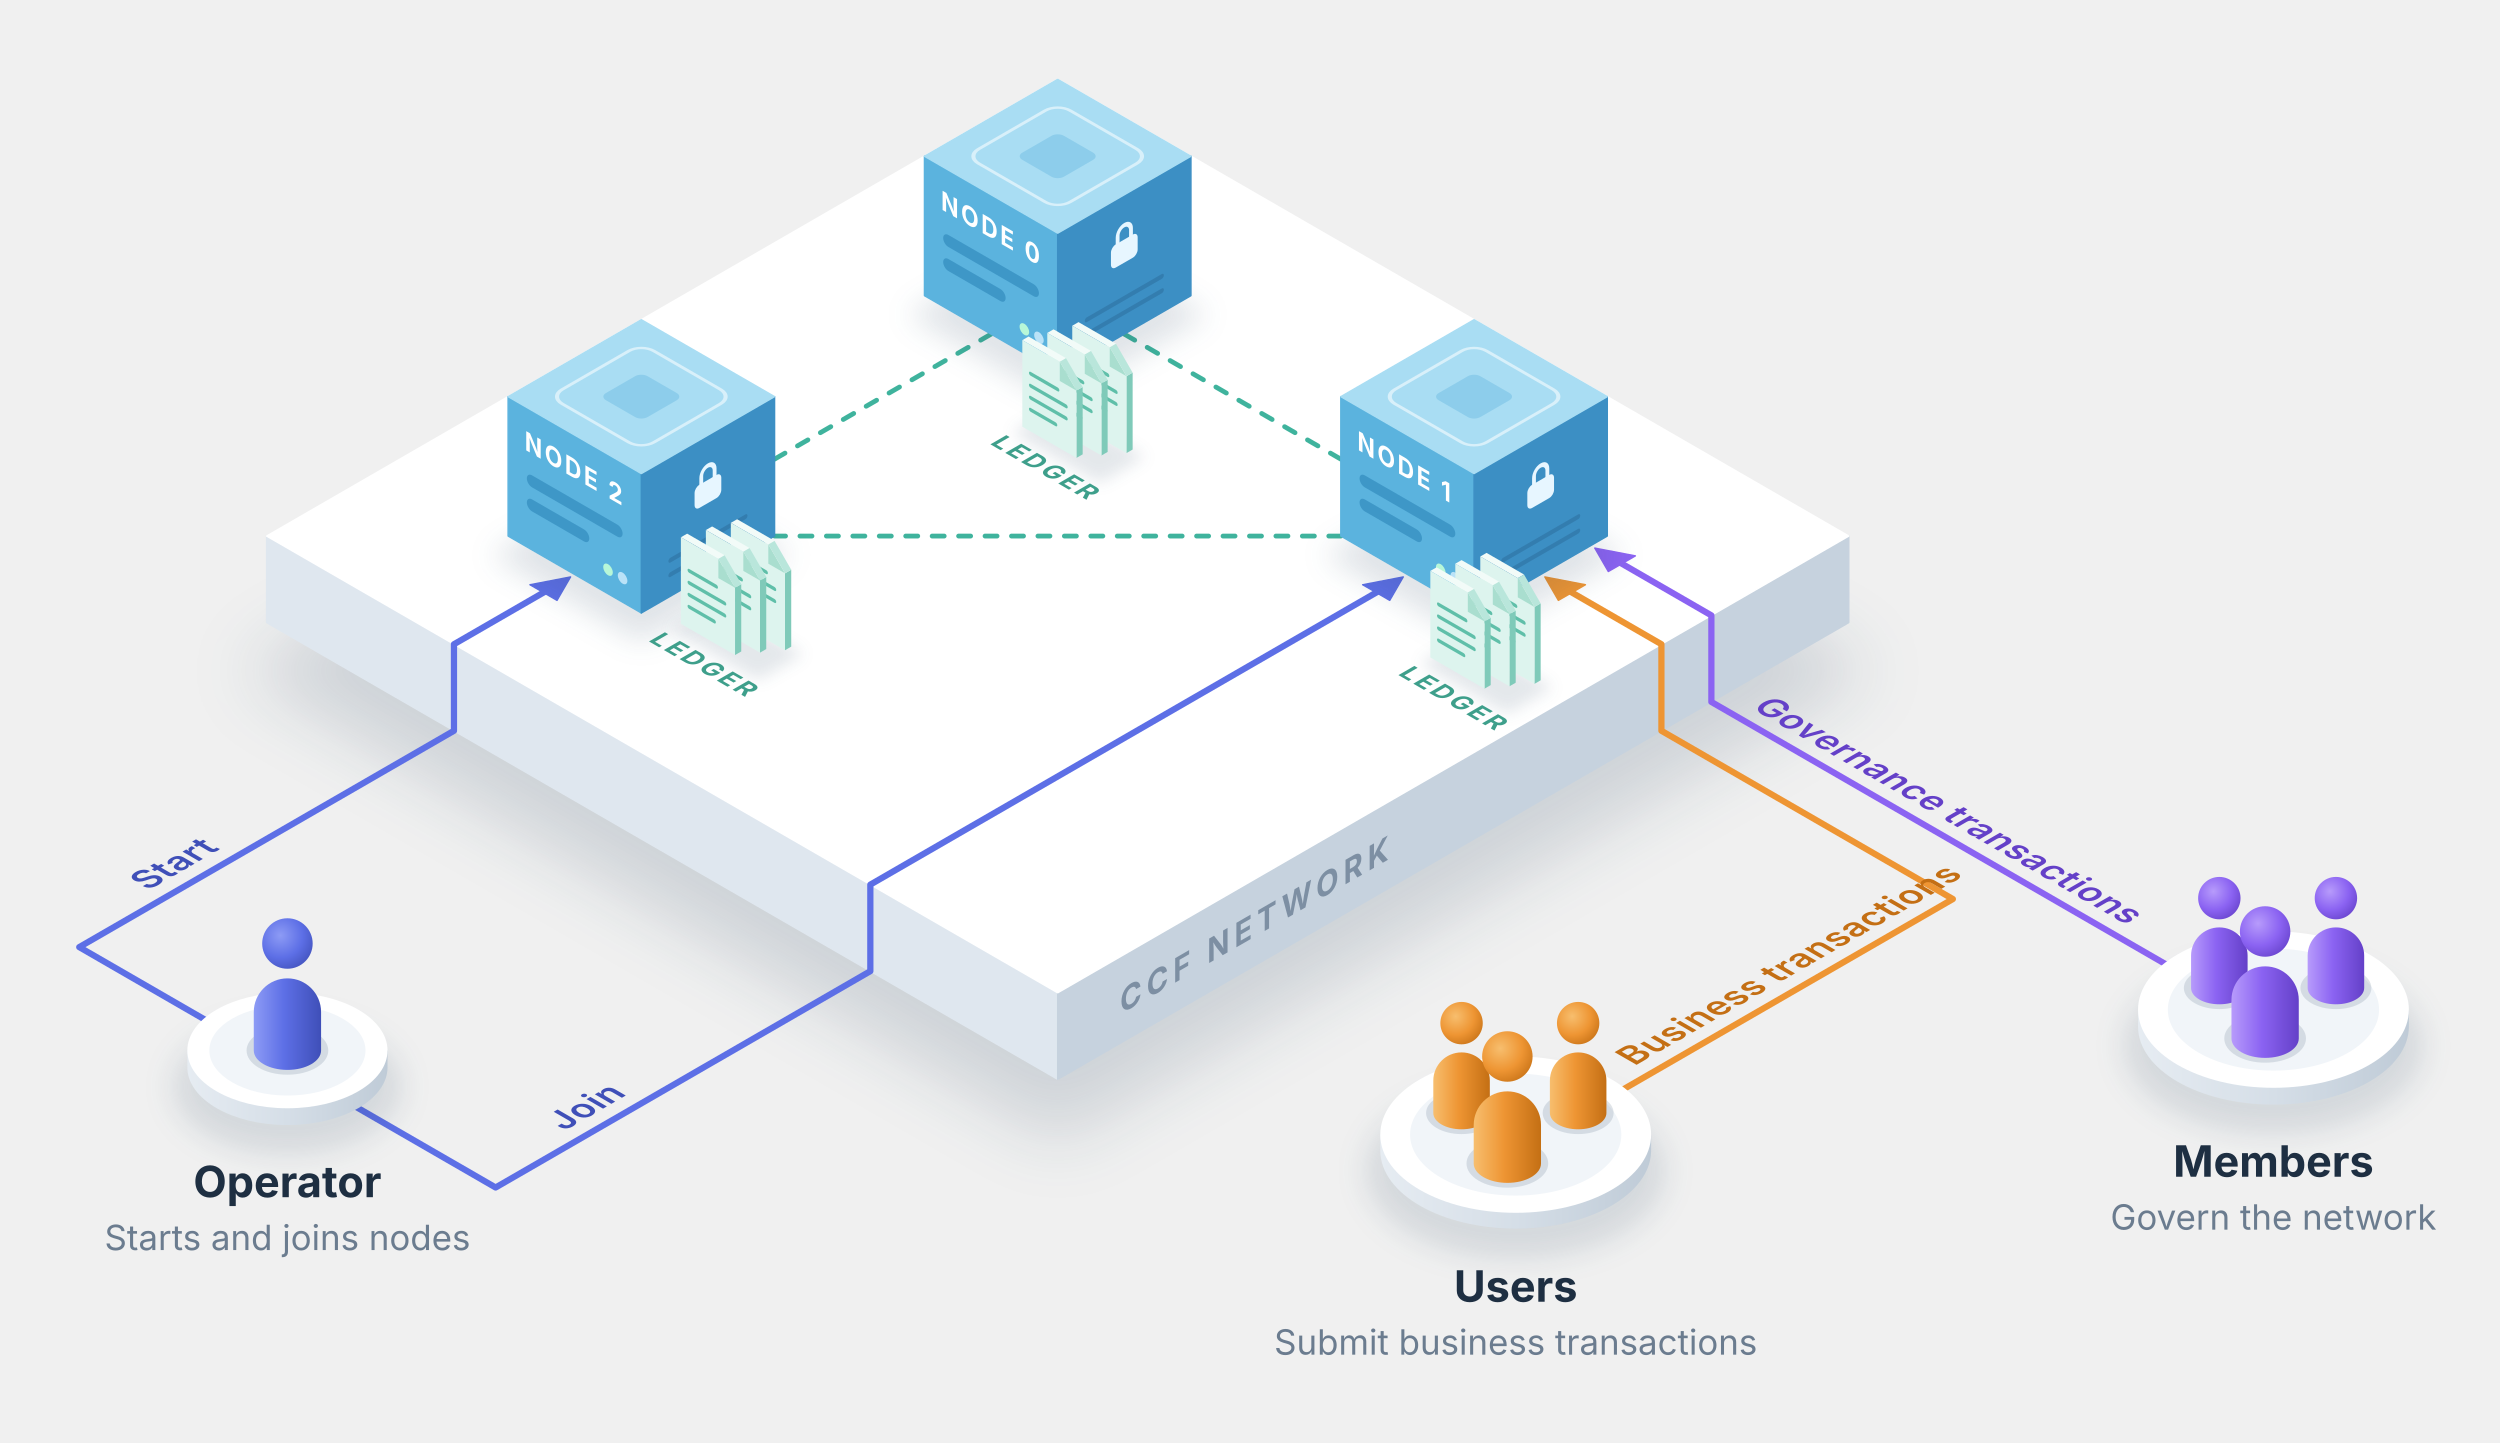
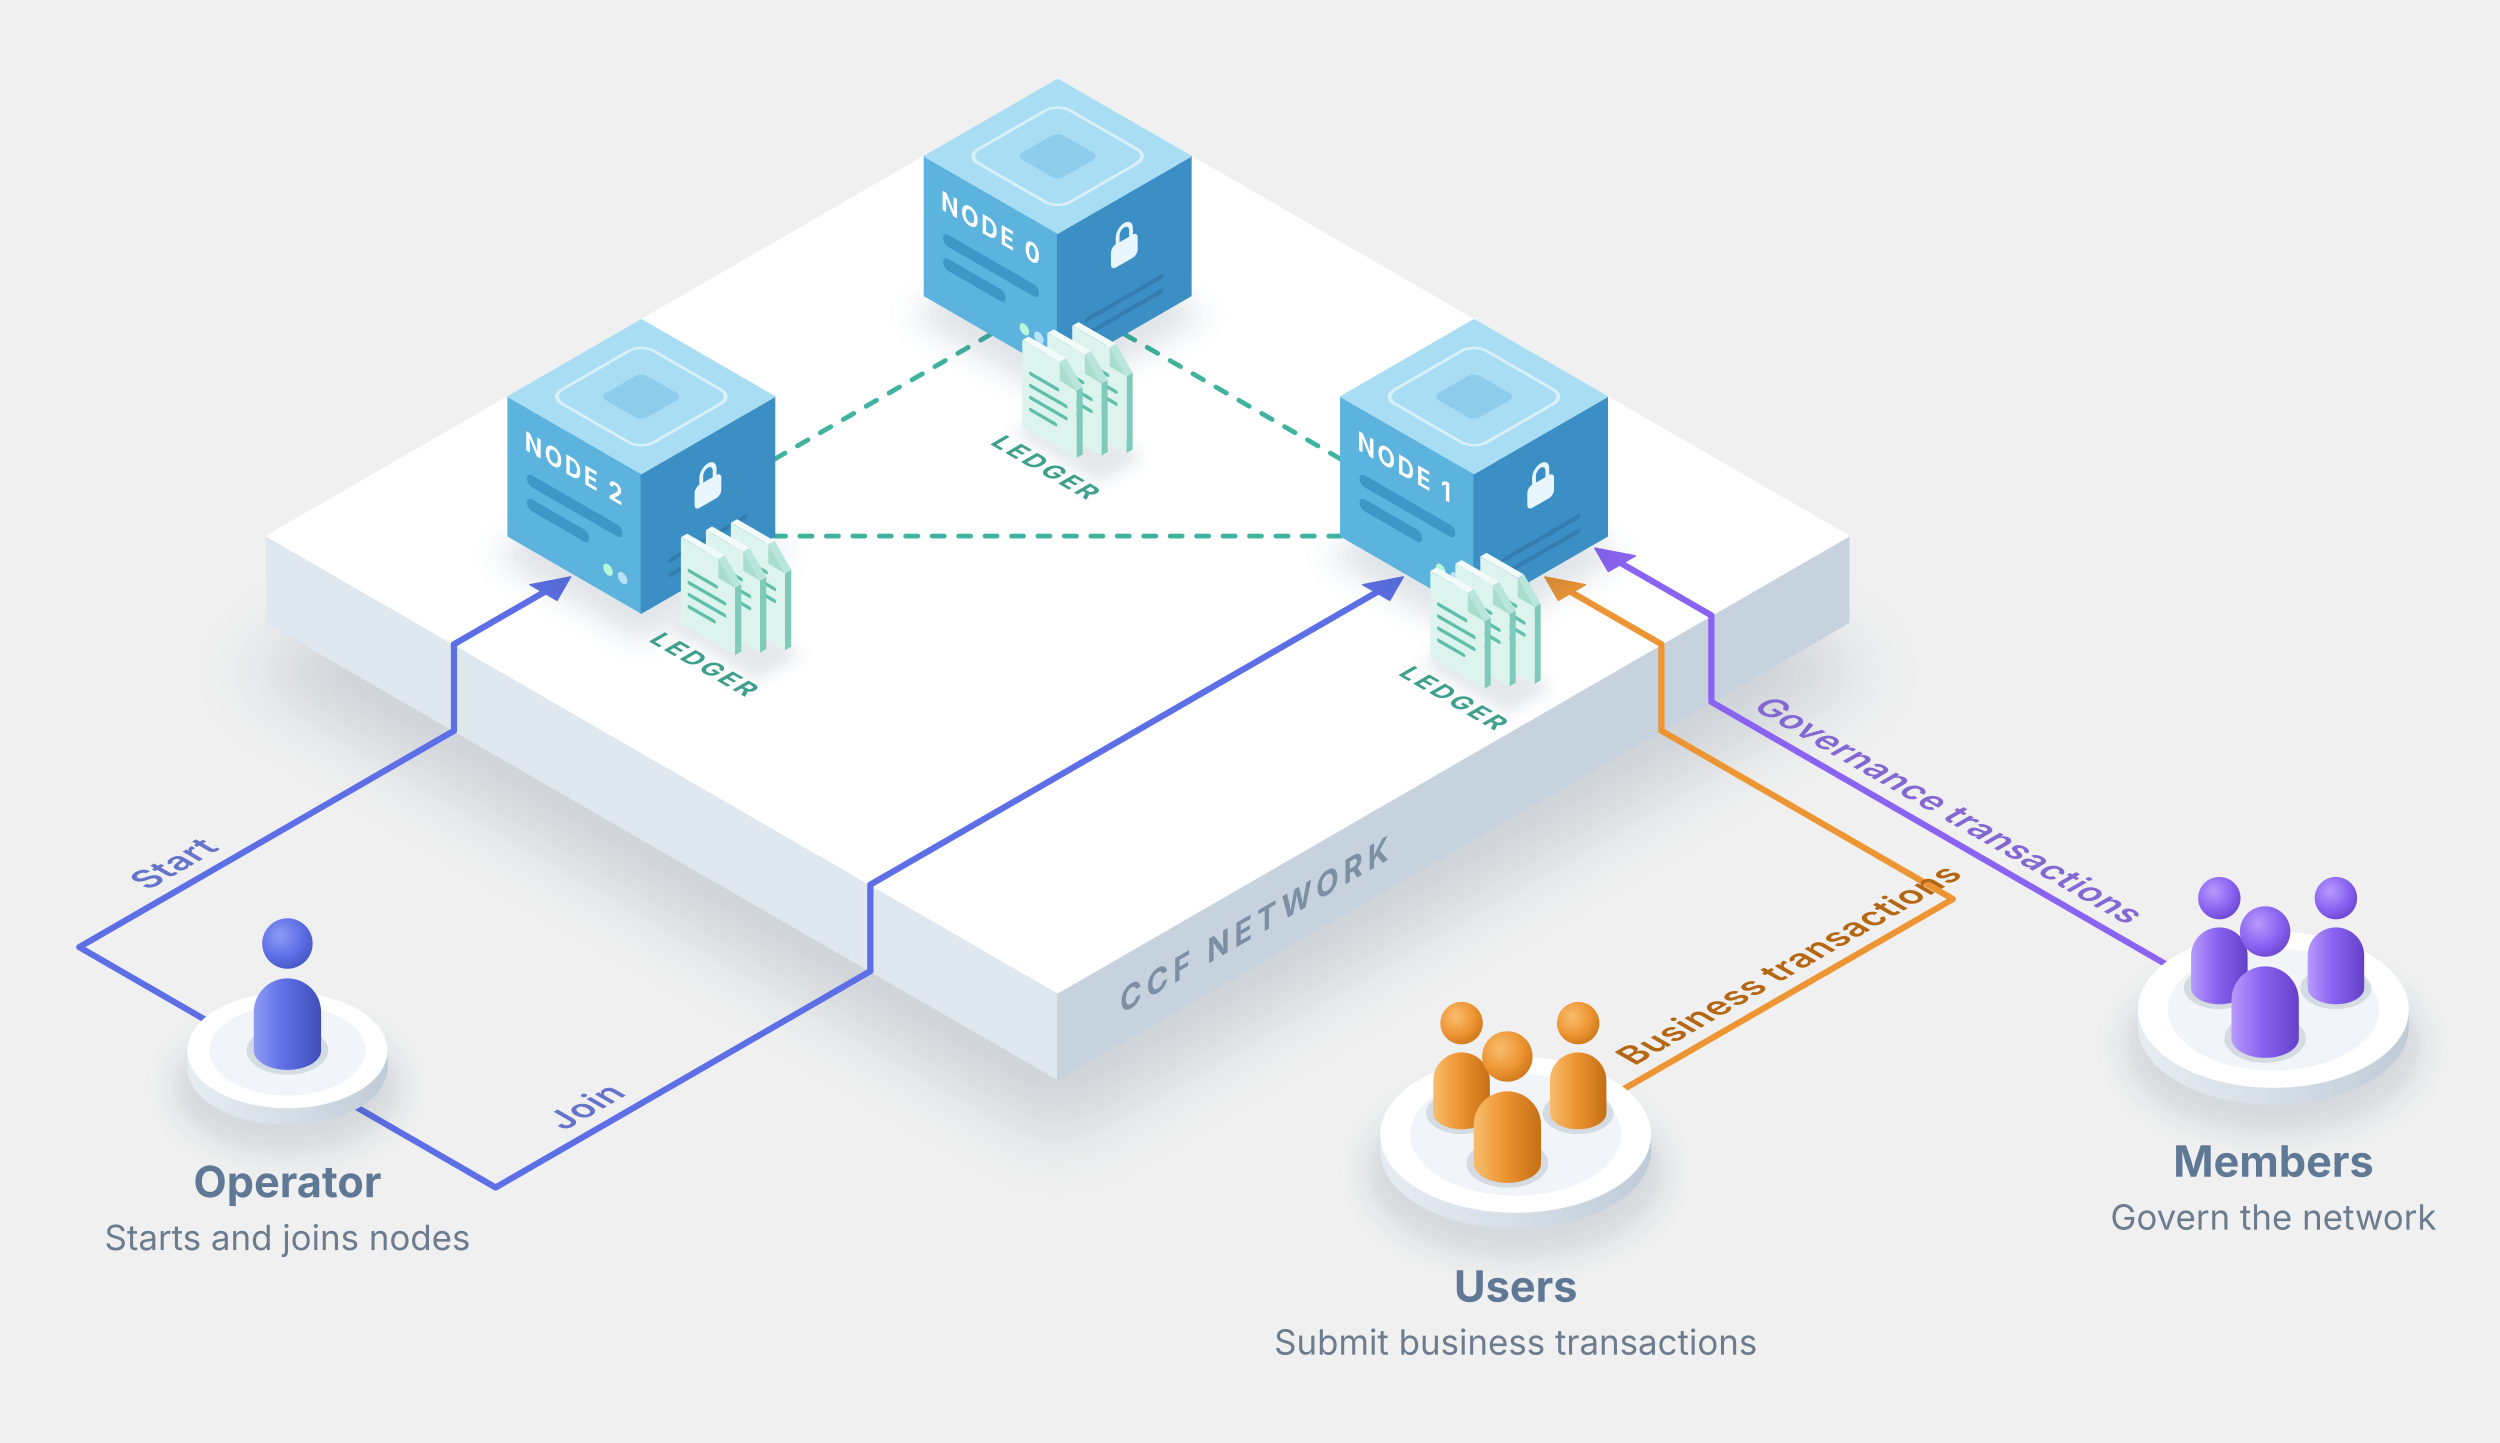
<svg xmlns="http://www.w3.org/2000/svg" width="1040" height="600" viewBox="120 186 1040 600" fill="none" role="img" aria-labelledby="title desc">
  <defs>
    <filter id="blur3" x="-30%" y="-30%" width="160%" height="160%">
      <feGaussianBlur stdDeviation="3" />
    </filter>
    <filter id="blur6" x="-30%" y="-30%" width="160%" height="160%">
      <feGaussianBlur stdDeviation="6" />
    </filter>
    <filter id="blur14" x="-20%" y="-30%" width="140%" height="160%">
      <feGaussianBlur stdDeviation="14" />
    </filter>
    <symbol id="lock" viewBox="0 0 24 24">
      <rect x="5" y="10.5" width="14" height="10.5" rx="2.5" fill="currentColor" />
      <path d="M8.5 10.5V7.5a3.5 3.5 0 0 1 7 0v3" stroke="currentColor" stroke-width="2" stroke-linecap="round" fill="none" />
    </symbol>
    <linearGradient id="discSide" x1="0" y1="0" x2="1" y2="0">
      <stop stop-color="#E6ECF2" />
      <stop offset=".5" stop-color="#D5DEE7" />
      <stop offset="1" stop-color="#BFCBD7" />
    </linearGradient>
    <linearGradient id="bodyop" x1="0" y1="0" x2="1" y2="0">
      <stop stop-color="#8D9BF5" />
      <stop offset=".45" stop-color="#5D6FE6" />
      <stop offset="1" stop-color="#3F4FB8" />
    </linearGradient>
    <radialGradient id="headop" cx=".36" cy=".34" r=".8">
      <stop stop-color="#8D9BF5" />
      <stop offset=".55" stop-color="#5D6FE6" />
      <stop offset="1" stop-color="#3F4FB8" />
    </radialGradient>
    <linearGradient id="bodygov" x1="0" y1="0" x2="1" y2="0">
      <stop stop-color="#B79BFB" />
      <stop offset=".45" stop-color="#8B63F2" />
      <stop offset="1" stop-color="#6440C8" />
    </linearGradient>
    <radialGradient id="headgov" cx=".36" cy=".34" r=".8">
      <stop stop-color="#B79BFB" />
      <stop offset=".55" stop-color="#8B63F2" />
      <stop offset="1" stop-color="#6440C8" />
    </radialGradient>
    <linearGradient id="bodyusr" x1="0" y1="0" x2="1" y2="0">
      <stop stop-color="#F7BE6E" />
      <stop offset=".45" stop-color="#EE9533" />
      <stop offset="1" stop-color="#C46F14" />
    </linearGradient>
    <radialGradient id="headusr" cx=".36" cy=".34" r=".8">
      <stop stop-color="#F7BE6E" />
      <stop offset=".55" stop-color="#EE9533" />
      <stop offset="1" stop-color="#C46F14" />
    </radialGradient>
  </defs>
  <g font-family="Inter, 'Segoe UI', ui-sans-serif, system-ui, sans-serif">
    <g transform="translate(560 255)">
      <polygon points="0.00,14.00 339.48,210.00 0.00,406.00 -339.48,210.00" fill="#1D3B58" opacity=".16" filter="url(#blur14)" />
      <polygon points="-329.09,190.00 0.00,380.00 0.00,344.00 -329.09,154.00" fill="#DFE7EF" stroke="#DFE7EF" stroke-width=".6" stroke-linejoin="round" />
      <polygon points="329.09,190.00 0.00,380.00 0.00,344.00 329.09,154.00" fill="#C6D2DE" stroke="#C6D2DE" stroke-width=".6" stroke-linejoin="round" />
      <polygon points="0.00,-36.00 329.09,154.00 0.00,344.00 -329.09,154.00" fill="#FFFFFF" stroke="#FFFFFF" stroke-width=".6" stroke-linejoin="round" />
      <g transform="matrix(0.866 -0.5 0 1 0.00 344.00)">
        <text x="30" y="24" fill="#7D8FA3" font-size="14" font-weight="700" letter-spacing="2.4">CCF NETWORK</text>
      </g>
      <path d="M-320.43 375.00 L-407.03 325.00 L-251.15 235.00 L-251.15 199.00 L-212.18 176.50" stroke="#5D6FE6" stroke-width="2.6" stroke-linecap="round" stroke-linejoin="round" fill="none" />
      <polygon points="-202.65,171.00 -208.28,180.75 -219.54,174.25" fill="#5D6FE6" stroke="#5D6FE6" stroke-width=".6" stroke-linejoin="round" />
      <path d="M-320.43 375.00 L-233.83 425.00 L-77.94 335.00 L-77.94 299.00 L134.23 176.50" stroke="#5D6FE6" stroke-width="2.6" stroke-linecap="round" stroke-linejoin="round" fill="none" />
      <polygon points="143.76,171.00 138.13,180.75 126.87,174.25" fill="#5D6FE6" stroke="#5D6FE6" stroke-width=".6" stroke-linejoin="round" />
      <path d="M505.76 358.00 L271.93 223.00 L271.93 187.00 L232.96 164.50" stroke="#8B63F2" stroke-width="2.6" stroke-linecap="round" stroke-linejoin="round" fill="none" />
      <polygon points="223.43,159.00 240.32,162.25 229.06,168.75" fill="#8B63F2" stroke="#8B63F2" stroke-width=".6" stroke-linejoin="round" />
      <path d="M190.53 410.00 L372.39 305.00 L251.15 235.00 L251.15 199.00 L212.18 176.50" stroke="#EE9533" stroke-width="2.6" stroke-linecap="round" stroke-linejoin="round" fill="none" />
      <polygon points="202.65,171.00 219.54,174.25 208.28,180.75" fill="#EE9533" stroke="#EE9533" stroke-width=".6" stroke-linejoin="round" />
-       <text transform="matrix(0.866 -0.5 0.866 0.5 -378.45 301.50)" fill="#3F4FB8" font-size="14.5" font-weight="600" letter-spacing=".2">Start</text>
-       <text transform="matrix(0.866 -0.5 0.866 0.5 -205.25 401.50)" fill="#3F4FB8" font-size="14.5" font-weight="600" letter-spacing=".2">Join</text>
-       <text transform="matrix(0.866 0.5 -0.866 0.5 288.39 225.50)" fill="#6440C8" font-size="14.5" font-weight="600" letter-spacing=".2">Governance transactions</text>
-       <text transform="matrix(0.866 -0.5 0.866 0.5 239.89 374.50)" fill="#C46F14" font-size="14.5" font-weight="600" letter-spacing=".2">Business transactions</text>
+       <text transform="matrix(0.866 -0.5 0.866 0.5 -378.45 301.50)" fill="#6573CA" font-size="14.5" font-weight="600" letter-spacing=".2">Start</text>
+       <text transform="matrix(0.866 -0.5 0.866 0.5 -205.25 401.50)" fill="#6573CA" font-size="14.5" font-weight="600" letter-spacing=".2">Join</text>
+       <text transform="matrix(0.866 0.5 -0.866 0.5 288.39 225.50)" fill="#8367D3" font-size="14.5" font-weight="600" letter-spacing=".2">Governance transactions</text>
+       <text transform="matrix(0.866 -0.5 0.866 0.5 239.89 374.50)" fill="#B46612" font-size="14.5" font-weight="600" letter-spacing=".2">Business transactions</text>
      <path d="M27.71 70.00 L145.49 138.00" stroke="#3FB39D" stroke-width="2" stroke-linecap="round" stroke-linejoin="round" fill="none" stroke-dasharray="5 6" />
      <path d="M-27.71 70.00 L-145.49 138.00" stroke="#3FB39D" stroke-width="2" stroke-linecap="round" stroke-linejoin="round" fill="none" stroke-dasharray="5 6" />
      <path d="M117.78 154.00 L-117.78 154.00" stroke="#3FB39D" stroke-width="2" stroke-linecap="round" stroke-linejoin="round" fill="none" stroke-dasharray="5 6" />
      <polygon points="0.00,26.00 62.35,62.00 0.00,98.00 -62.35,62.00" fill="#1D3B58" opacity=".14" filter="url(#blur6)" />
      <polygon points="-55.43,54.00 0.00,86.00 0.00,28.00 -55.43,-4.00" fill="#5BB3DE" stroke="#5BB3DE" stroke-width=".6" stroke-linejoin="round" />
      <polygon points="55.43,54.00 0.00,86.00 0.00,28.00 55.43,-4.00" fill="#3C8FC4" stroke="#3C8FC4" stroke-width=".6" stroke-linejoin="round" />
      <polygon points="0.00,-36.00 55.43,-4.00 0.00,28.00 -55.43,-4.00" fill="#A9DDF3" stroke="#A9DDF3" stroke-width=".6" stroke-linejoin="round" />
      <g transform="matrix(0.866 0.5 0 1 -55.43 -4.00)">
        <text x="8" y="18" fill="#FFFFFF" font-size="11" font-weight="700" letter-spacing="1.2">NODE 0</text>
        <rect x="9" y="27" width="46" height="5" rx="2.5" fill="#3E97C7" />
        <rect x="9" y="37" width="30" height="5" rx="2.5" fill="#3E97C7" />
        <circle cx="48" cy="48" r="2.3" fill="#B7F7D8" />
        <circle cx="55" cy="48" r="2.3" fill="#D9F2FF" opacity=".75" />
      </g>
      <g transform="matrix(0.866 -0.5 0 1 0.00 28.00)">
        <use href="#lock" x="21" y="9" width="22" height="22" color="#E7F6FF" />
        <path d="M14 43H50M14 49H50" stroke="#337DAF" stroke-width="2" stroke-linecap="round" />
      </g>
      <g transform="matrix(0.866 0.5 -0.866 0.5 0.00 -36.00)">
        <rect x="10" y="10" width="44" height="44" rx="6" fill="none" stroke="#FFFFFF" stroke-opacity=".55" stroke-width="1.4" />
        <rect x="22" y="22" width="20" height="20" rx="3" fill="#8DCDEB" />
      </g>
      <polygon points="0.00,100.00 36.37,121.00 17.32,132.00 -19.05,111.00" fill="#1D3B58" opacity=".12" filter="url(#blur3)" />
      <polygon points="31.18,118.00 28.58,119.50 28.58,87.50 31.18,86.00" fill="#7FCAB9" />
      <polygon points="8.66,65.00 24.25,74.00 21.65,75.50 6.06,66.50" fill="#F2FBF8" />
      <polygon points="24.25,74.00 31.18,86.00 28.58,87.50 21.65,75.50" fill="#B9E6DB" />
      <polygon points="6.06,106.50 28.58,119.50 28.58,87.50 21.65,75.50 6.06,66.50" fill="#DDF4EE" />
      <polygon points="21.65,75.50 21.65,83.50 28.58,87.50" fill="#A9DECF" />
      <g transform="matrix(0.866 0.5 0 1 6.06 66.50)">
        <path d="M4 12H17M4 17H21M4 22H21M4 27H16" stroke="#5FBFA9" stroke-width="1.6" stroke-linecap="round" />
      </g>
      <polygon points="20.78,119.00 18.19,120.50 18.19,90.50 20.78,89.00" fill="#7FCAB9" />
      <polygon points="-1.73,68.00 13.86,77.00 11.26,78.50 -4.33,69.50" fill="#F2FBF8" />
      <polygon points="13.86,77.00 20.78,89.00 18.19,90.50 11.26,78.50" fill="#B9E6DB" />
      <polygon points="-4.33,107.50 18.19,120.50 18.19,90.50 11.26,78.50 -4.33,69.50" fill="#DDF4EE" />
      <polygon points="11.26,78.50 11.26,86.50 18.19,90.50" fill="#A9DECF" />
      <g transform="matrix(0.866 0.5 0 1 -4.33 69.50)">
        <path d="M4 12H17M4 17H21M4 22H21M4 27H16" stroke="#5FBFA9" stroke-width="1.6" stroke-linecap="round" />
      </g>
      <polygon points="10.39,120.00 7.79,121.50 7.79,93.50 10.39,92.00" fill="#7FCAB9" />
      <polygon points="-12.12,71.00 3.46,80.00 0.87,81.50 -14.72,72.50" fill="#F2FBF8" />
      <polygon points="3.46,80.00 10.39,92.00 7.79,93.50 0.87,81.50" fill="#B9E6DB" />
      <polygon points="-14.72,108.50 7.79,121.50 7.79,93.50 0.87,81.50 -14.72,72.50" fill="#DDF4EE" />
      <polygon points="0.87,81.50 0.87,89.50 7.79,93.50" fill="#A9DECF" />
      <g transform="matrix(0.866 0.5 0 1 -14.72 72.50)">
        <path d="M4 12H17M4 17H21M4 22H21M4 27H16" stroke="#5FBFA9" stroke-width="1.6" stroke-linecap="round" />
      </g>
      <text transform="matrix(0.866 0.5 -0.866 0.5 -28.58 115.50)" fill="#3E9F8B" font-size="10.5" font-weight="700" letter-spacing="1.2">LEDGER</text>
      <polygon points="173.21,126.00 235.56,162.00 173.21,198.00 110.85,162.00" fill="#1D3B58" opacity=".14" filter="url(#blur6)" />
      <polygon points="117.78,154.00 173.21,186.00 173.21,128.00 117.78,96.00" fill="#5BB3DE" stroke="#5BB3DE" stroke-width=".6" stroke-linejoin="round" />
      <polygon points="228.63,154.00 173.21,186.00 173.21,128.00 228.63,96.00" fill="#3C8FC4" stroke="#3C8FC4" stroke-width=".6" stroke-linejoin="round" />
      <polygon points="173.21,64.00 228.63,96.00 173.21,128.00 117.78,96.00" fill="#A9DDF3" stroke="#A9DDF3" stroke-width=".6" stroke-linejoin="round" />
      <g transform="matrix(0.866 0.5 0 1 117.78 96.00)">
        <text x="8" y="18" fill="#FFFFFF" font-size="11" font-weight="700" letter-spacing="1.2">NODE 1</text>
        <rect x="9" y="27" width="46" height="5" rx="2.5" fill="#3E97C7" />
        <rect x="9" y="37" width="30" height="5" rx="2.5" fill="#3E97C7" />
        <circle cx="48" cy="48" r="2.3" fill="#B7F7D8" />
        <circle cx="55" cy="48" r="2.3" fill="#D9F2FF" opacity=".75" />
      </g>
      <g transform="matrix(0.866 -0.5 0 1 173.21 128.00)">
        <use href="#lock" x="21" y="9" width="22" height="22" color="#E7F6FF" />
        <path d="M14 43H50M14 49H50" stroke="#337DAF" stroke-width="2" stroke-linecap="round" />
      </g>
      <g transform="matrix(0.866 0.5 -0.866 0.5 173.21 64.00)">
        <rect x="10" y="10" width="44" height="44" rx="6" fill="none" stroke="#FFFFFF" stroke-opacity=".55" stroke-width="1.4" />
        <rect x="22" y="22" width="20" height="20" rx="3" fill="#8DCDEB" />
      </g>
      <polygon points="-173.21,126.00 -110.85,162.00 -173.21,198.00 -235.56,162.00" fill="#1D3B58" opacity=".14" filter="url(#blur6)" />
      <polygon points="-228.63,154.00 -173.21,186.00 -173.21,128.00 -228.63,96.00" fill="#5BB3DE" stroke="#5BB3DE" stroke-width=".6" stroke-linejoin="round" />
      <polygon points="-117.78,154.00 -173.21,186.00 -173.21,128.00 -117.78,96.00" fill="#3C8FC4" stroke="#3C8FC4" stroke-width=".6" stroke-linejoin="round" />
      <polygon points="-173.21,64.00 -117.78,96.00 -173.21,128.00 -228.63,96.00" fill="#A9DDF3" stroke="#A9DDF3" stroke-width=".6" stroke-linejoin="round" />
      <g transform="matrix(0.866 0.5 0 1 -228.63 96.00)">
        <text x="8" y="18" fill="#FFFFFF" font-size="11" font-weight="700" letter-spacing="1.2">NODE 2</text>
        <rect x="9" y="27" width="46" height="5" rx="2.5" fill="#3E97C7" />
        <rect x="9" y="37" width="30" height="5" rx="2.5" fill="#3E97C7" />
        <circle cx="48" cy="48" r="2.3" fill="#B7F7D8" />
        <circle cx="55" cy="48" r="2.3" fill="#D9F2FF" opacity=".75" />
      </g>
      <g transform="matrix(0.866 -0.5 0 1 -173.21 128.00)">
        <use href="#lock" x="21" y="9" width="22" height="22" color="#E7F6FF" />
        <path d="M14 43H50M14 49H50" stroke="#337DAF" stroke-width="2" stroke-linecap="round" />
      </g>
      <g transform="matrix(0.866 0.5 -0.866 0.5 -173.21 64.00)">
        <rect x="10" y="10" width="44" height="44" rx="6" fill="none" stroke="#FFFFFF" stroke-opacity=".55" stroke-width="1.4" />
        <rect x="22" y="22" width="20" height="20" rx="3" fill="#8DCDEB" />
      </g>
      <polygon points="-142.03,182.00 -105.66,203.00 -124.71,214.00 -161.08,193.00" fill="#1D3B58" opacity=".12" filter="url(#blur3)" />
      <polygon points="-110.85,200.00 -113.45,201.50 -113.45,169.50 -110.85,168.00" fill="#7FCAB9" />
      <polygon points="-133.37,147.00 -117.78,156.00 -120.38,157.50 -135.97,148.50" fill="#F2FBF8" />
      <polygon points="-117.78,156.00 -110.85,168.00 -113.45,169.50 -120.38,157.50" fill="#B9E6DB" />
      <polygon points="-135.97,188.50 -113.45,201.50 -113.45,169.50 -120.38,157.50 -135.97,148.50" fill="#DDF4EE" />
      <polygon points="-120.38,157.50 -120.38,165.50 -113.45,169.50" fill="#A9DECF" />
      <g transform="matrix(0.866 0.5 0 1 -135.97 148.50)">
        <path d="M4 12H17M4 17H21M4 22H21M4 27H16" stroke="#5FBFA9" stroke-width="1.6" stroke-linecap="round" />
      </g>
      <polygon points="-121.24,201.00 -123.84,202.50 -123.84,172.50 -121.24,171.00" fill="#7FCAB9" />
      <polygon points="-143.76,150.00 -128.17,159.00 -130.77,160.50 -146.36,151.50" fill="#F2FBF8" />
      <polygon points="-128.17,159.00 -121.24,171.00 -123.84,172.50 -130.77,160.50" fill="#B9E6DB" />
      <polygon points="-146.36,189.50 -123.84,202.50 -123.84,172.50 -130.77,160.50 -146.36,151.50" fill="#DDF4EE" />
      <polygon points="-130.77,160.50 -130.77,168.50 -123.84,172.50" fill="#A9DECF" />
      <g transform="matrix(0.866 0.5 0 1 -146.36 151.50)">
        <path d="M4 12H17M4 17H21M4 22H21M4 27H16" stroke="#5FBFA9" stroke-width="1.6" stroke-linecap="round" />
      </g>
      <polygon points="-131.64,202.00 -134.23,203.50 -134.23,175.50 -131.64,174.00" fill="#7FCAB9" />
      <polygon points="-154.15,153.00 -138.56,162.00 -141.16,163.50 -156.75,154.50" fill="#F2FBF8" />
      <polygon points="-138.56,162.00 -131.64,174.00 -134.23,175.50 -141.16,163.50" fill="#B9E6DB" />
      <polygon points="-156.75,190.50 -134.23,203.50 -134.23,175.50 -141.16,163.50 -156.75,154.50" fill="#DDF4EE" />
      <polygon points="-141.16,163.50 -141.16,171.50 -134.23,175.50" fill="#A9DECF" />
      <g transform="matrix(0.866 0.5 0 1 -156.75 154.50)">
        <path d="M4 12H17M4 17H21M4 22H21M4 27H16" stroke="#5FBFA9" stroke-width="1.6" stroke-linecap="round" />
      </g>
      <text transform="matrix(0.866 0.5 -0.866 0.5 -170.61 197.50)" fill="#3E9F8B" font-size="10.5" font-weight="700" letter-spacing="1.2">LEDGER</text>
      <polygon points="169.74,196.00 206.11,217.00 187.06,228.00 150.69,207.00" fill="#1D3B58" opacity=".12" filter="url(#blur3)" />
      <polygon points="200.92,214.00 198.32,215.50 198.32,183.50 200.92,182.00" fill="#7FCAB9" />
      <polygon points="178.40,161.00 193.99,170.00 191.39,171.50 175.80,162.50" fill="#F2FBF8" />
      <polygon points="193.99,170.00 200.92,182.00 198.32,183.50 191.39,171.50" fill="#B9E6DB" />
      <polygon points="175.80,202.50 198.32,215.50 198.32,183.50 191.39,171.50 175.80,162.50" fill="#DDF4EE" />
      <polygon points="191.39,171.50 191.39,179.50 198.32,183.50" fill="#A9DECF" />
      <g transform="matrix(0.866 0.5 0 1 175.80 162.50)">
        <path d="M4 12H17M4 17H21M4 22H21M4 27H16" stroke="#5FBFA9" stroke-width="1.6" stroke-linecap="round" />
      </g>
      <polygon points="190.53,215.00 187.93,216.50 187.93,186.50 190.53,185.00" fill="#7FCAB9" />
      <polygon points="168.01,164.00 183.60,173.00 181.00,174.50 165.41,165.50" fill="#F2FBF8" />
      <polygon points="183.60,173.00 190.53,185.00 187.93,186.50 181.00,174.50" fill="#B9E6DB" />
      <polygon points="165.41,203.50 187.93,216.50 187.93,186.50 181.00,174.50 165.41,165.50" fill="#DDF4EE" />
      <polygon points="181.00,174.50 181.00,182.50 187.93,186.50" fill="#A9DECF" />
      <g transform="matrix(0.866 0.5 0 1 165.41 165.50)">
        <path d="M4 12H17M4 17H21M4 22H21M4 27H16" stroke="#5FBFA9" stroke-width="1.6" stroke-linecap="round" />
      </g>
      <polygon points="180.13,216.00 177.54,217.50 177.54,189.50 180.13,188.00" fill="#7FCAB9" />
      <polygon points="157.62,167.00 173.21,176.00 170.61,177.50 155.02,168.50" fill="#F2FBF8" />
      <polygon points="173.21,176.00 180.13,188.00 177.54,189.50 170.61,177.50" fill="#B9E6DB" />
      <polygon points="155.02,204.50 177.54,217.50 177.54,189.50 170.61,177.50 155.02,168.50" fill="#DDF4EE" />
      <polygon points="170.61,177.50 170.61,185.50 177.54,189.50" fill="#A9DECF" />
      <g transform="matrix(0.866 0.5 0 1 155.02 168.50)">
        <path d="M4 12H17M4 17H21M4 22H21M4 27H16" stroke="#5FBFA9" stroke-width="1.6" stroke-linecap="round" />
      </g>
      <text transform="matrix(0.866 0.5 -0.866 0.5 141.16 211.50)" fill="#3E9F8B" font-size="10.5" font-weight="700" letter-spacing="1.2">LEDGER</text>
      <ellipse cx="-320.43" cy="383.00" rx="47.64" ry="28.04" fill="#1D3B58" opacity=".13" filter="url(#blur6)" />
      <path d="M-362.07 368.00V375.00A41.64 24.04 0 0 0 -278.79 375.00V368.00Z" fill="url(#discSide)" />
      <ellipse cx="-320.43" cy="368.00" rx="41.64" ry="24.04" fill="#FFFFFF" />
      <ellipse cx="-320.43" cy="368.00" rx="32.48" ry="18.75" fill="#F1F5F9" />
      <ellipse cx="-320.43" cy="368.00" rx="17.00" ry="10.08" fill="#1D3B58" opacity=".14" />
      <path d="M-334.43 368.00V352.00A14.00 14.00 0 0 1 -306.43 352.00V368.00A14.00 8.08 0 0 1 -334.43 368.00Z" fill="url(#bodyop)" />
      <circle cx="-320.43" cy="323.50" r="10.50" fill="url(#headop)" />
      <ellipse cx="190.53" cy="418.00" rx="62.34" ry="36.53" fill="#1D3B58" opacity=".13" filter="url(#blur6)" />
      <path d="M134.19 403.00V410.00A56.34 32.53 0 0 0 246.86 410.00V403.00Z" fill="url(#discSide)" />
      <ellipse cx="190.53" cy="403.00" rx="56.34" ry="32.53" fill="#FFFFFF" />
      <ellipse cx="190.53" cy="403.00" rx="43.94" ry="25.37" fill="#F1F5F9" />
      <ellipse cx="168.01" cy="394.00" rx="14.76" ry="8.79" fill="#1D3B58" opacity=".14" />
      <path d="M156.25 394.00V380.56A11.76 11.76 0 0 1 179.77 380.56V394.00A11.76 6.79 0 0 1 156.25 394.00Z" fill="url(#bodyusr)" />
      <circle cx="168.01" cy="356.62" r="8.82" fill="url(#headusr)" />
      <ellipse cx="216.51" cy="394.00" rx="14.76" ry="8.79" fill="#1D3B58" opacity=".14" />
      <path d="M204.75 394.00V380.56A11.76 11.76 0 0 1 228.27 380.56V394.00A11.76 6.79 0 0 1 204.75 394.00Z" fill="url(#bodyusr)" />
      <circle cx="216.51" cy="356.62" r="8.82" fill="url(#headusr)" />
      <ellipse cx="187.06" cy="415.00" rx="17.00" ry="10.08" fill="#1D3B58" opacity=".14" />
      <path d="M173.06 415.00V399.00A14.00 14.00 0 0 1 201.06 399.00V415.00A14.00 8.08 0 0 1 173.06 415.00Z" fill="url(#bodyusr)" />
      <circle cx="187.06" cy="370.50" r="10.50" fill="url(#headusr)" />
      <ellipse cx="505.76" cy="366.00" rx="62.34" ry="36.53" fill="#1D3B58" opacity=".13" filter="url(#blur6)" />
      <path d="M449.42 351.00V358.00A56.34 32.53 0 0 0 562.10 358.00V351.00Z" fill="url(#discSide)" />
      <ellipse cx="505.76" cy="351.00" rx="56.34" ry="32.53" fill="#FFFFFF" />
      <ellipse cx="505.76" cy="351.00" rx="43.94" ry="25.37" fill="#F1F5F9" />
      <ellipse cx="483.24" cy="342.00" rx="14.76" ry="8.79" fill="#1D3B58" opacity=".14" />
      <path d="M471.48 342.00V328.56A11.76 11.76 0 0 1 495.00 328.56V342.00A11.76 6.79 0 0 1 471.48 342.00Z" fill="url(#bodygov)" />
      <circle cx="483.24" cy="304.62" r="8.82" fill="url(#headgov)" />
      <ellipse cx="531.74" cy="342.00" rx="14.76" ry="8.79" fill="#1D3B58" opacity=".14" />
      <path d="M519.98 342.00V328.56A11.76 11.76 0 0 1 543.50 328.56V342.00A11.76 6.79 0 0 1 519.98 342.00Z" fill="url(#bodygov)" />
      <circle cx="531.74" cy="304.62" r="8.82" fill="url(#headgov)" />
      <ellipse cx="502.29" cy="363.00" rx="17.00" ry="10.08" fill="#1D3B58" opacity=".14" />
      <path d="M488.29 363.00V347.00A14.00 14.00 0 0 1 516.29 347.00V363.00A14.00 8.08 0 0 1 488.29 363.00Z" fill="url(#bodygov)" />
      <circle cx="502.29" cy="318.50" r="10.50" fill="url(#headgov)" />
-       <text x="-320.43" y="429.04" text-anchor="middle" fill="#1E2F42" font-size="18" font-weight="650">Operator</text>
+       <text x="-320.43" y="429.04" text-anchor="middle" fill="#5E7896" font-size="18" font-weight="650">Operator</text>
      <text x="-320.43" y="451.04" text-anchor="middle" fill="#6B7C8F" font-size="14.5">Starts and joins nodes</text>
-       <text x="190.53" y="472.53" text-anchor="middle" fill="#1E2F42" font-size="18" font-weight="650">Users</text>
+       <text x="190.53" y="472.53" text-anchor="middle" fill="#5E7896" font-size="18" font-weight="650">Users</text>
      <text x="190.53" y="494.53" text-anchor="middle" fill="#6B7C8F" font-size="14.5">Submit business transactions</text>
-       <text x="505.76" y="420.53" text-anchor="middle" fill="#1E2F42" font-size="18" font-weight="650">Members</text>
+       <text x="505.76" y="420.53" text-anchor="middle" fill="#5E7896" font-size="18" font-weight="650">Members</text>
      <text x="505.76" y="442.53" text-anchor="middle" fill="#6B7C8F" font-size="14.5">Govern the network</text>
    </g>
  </g>
</svg>
